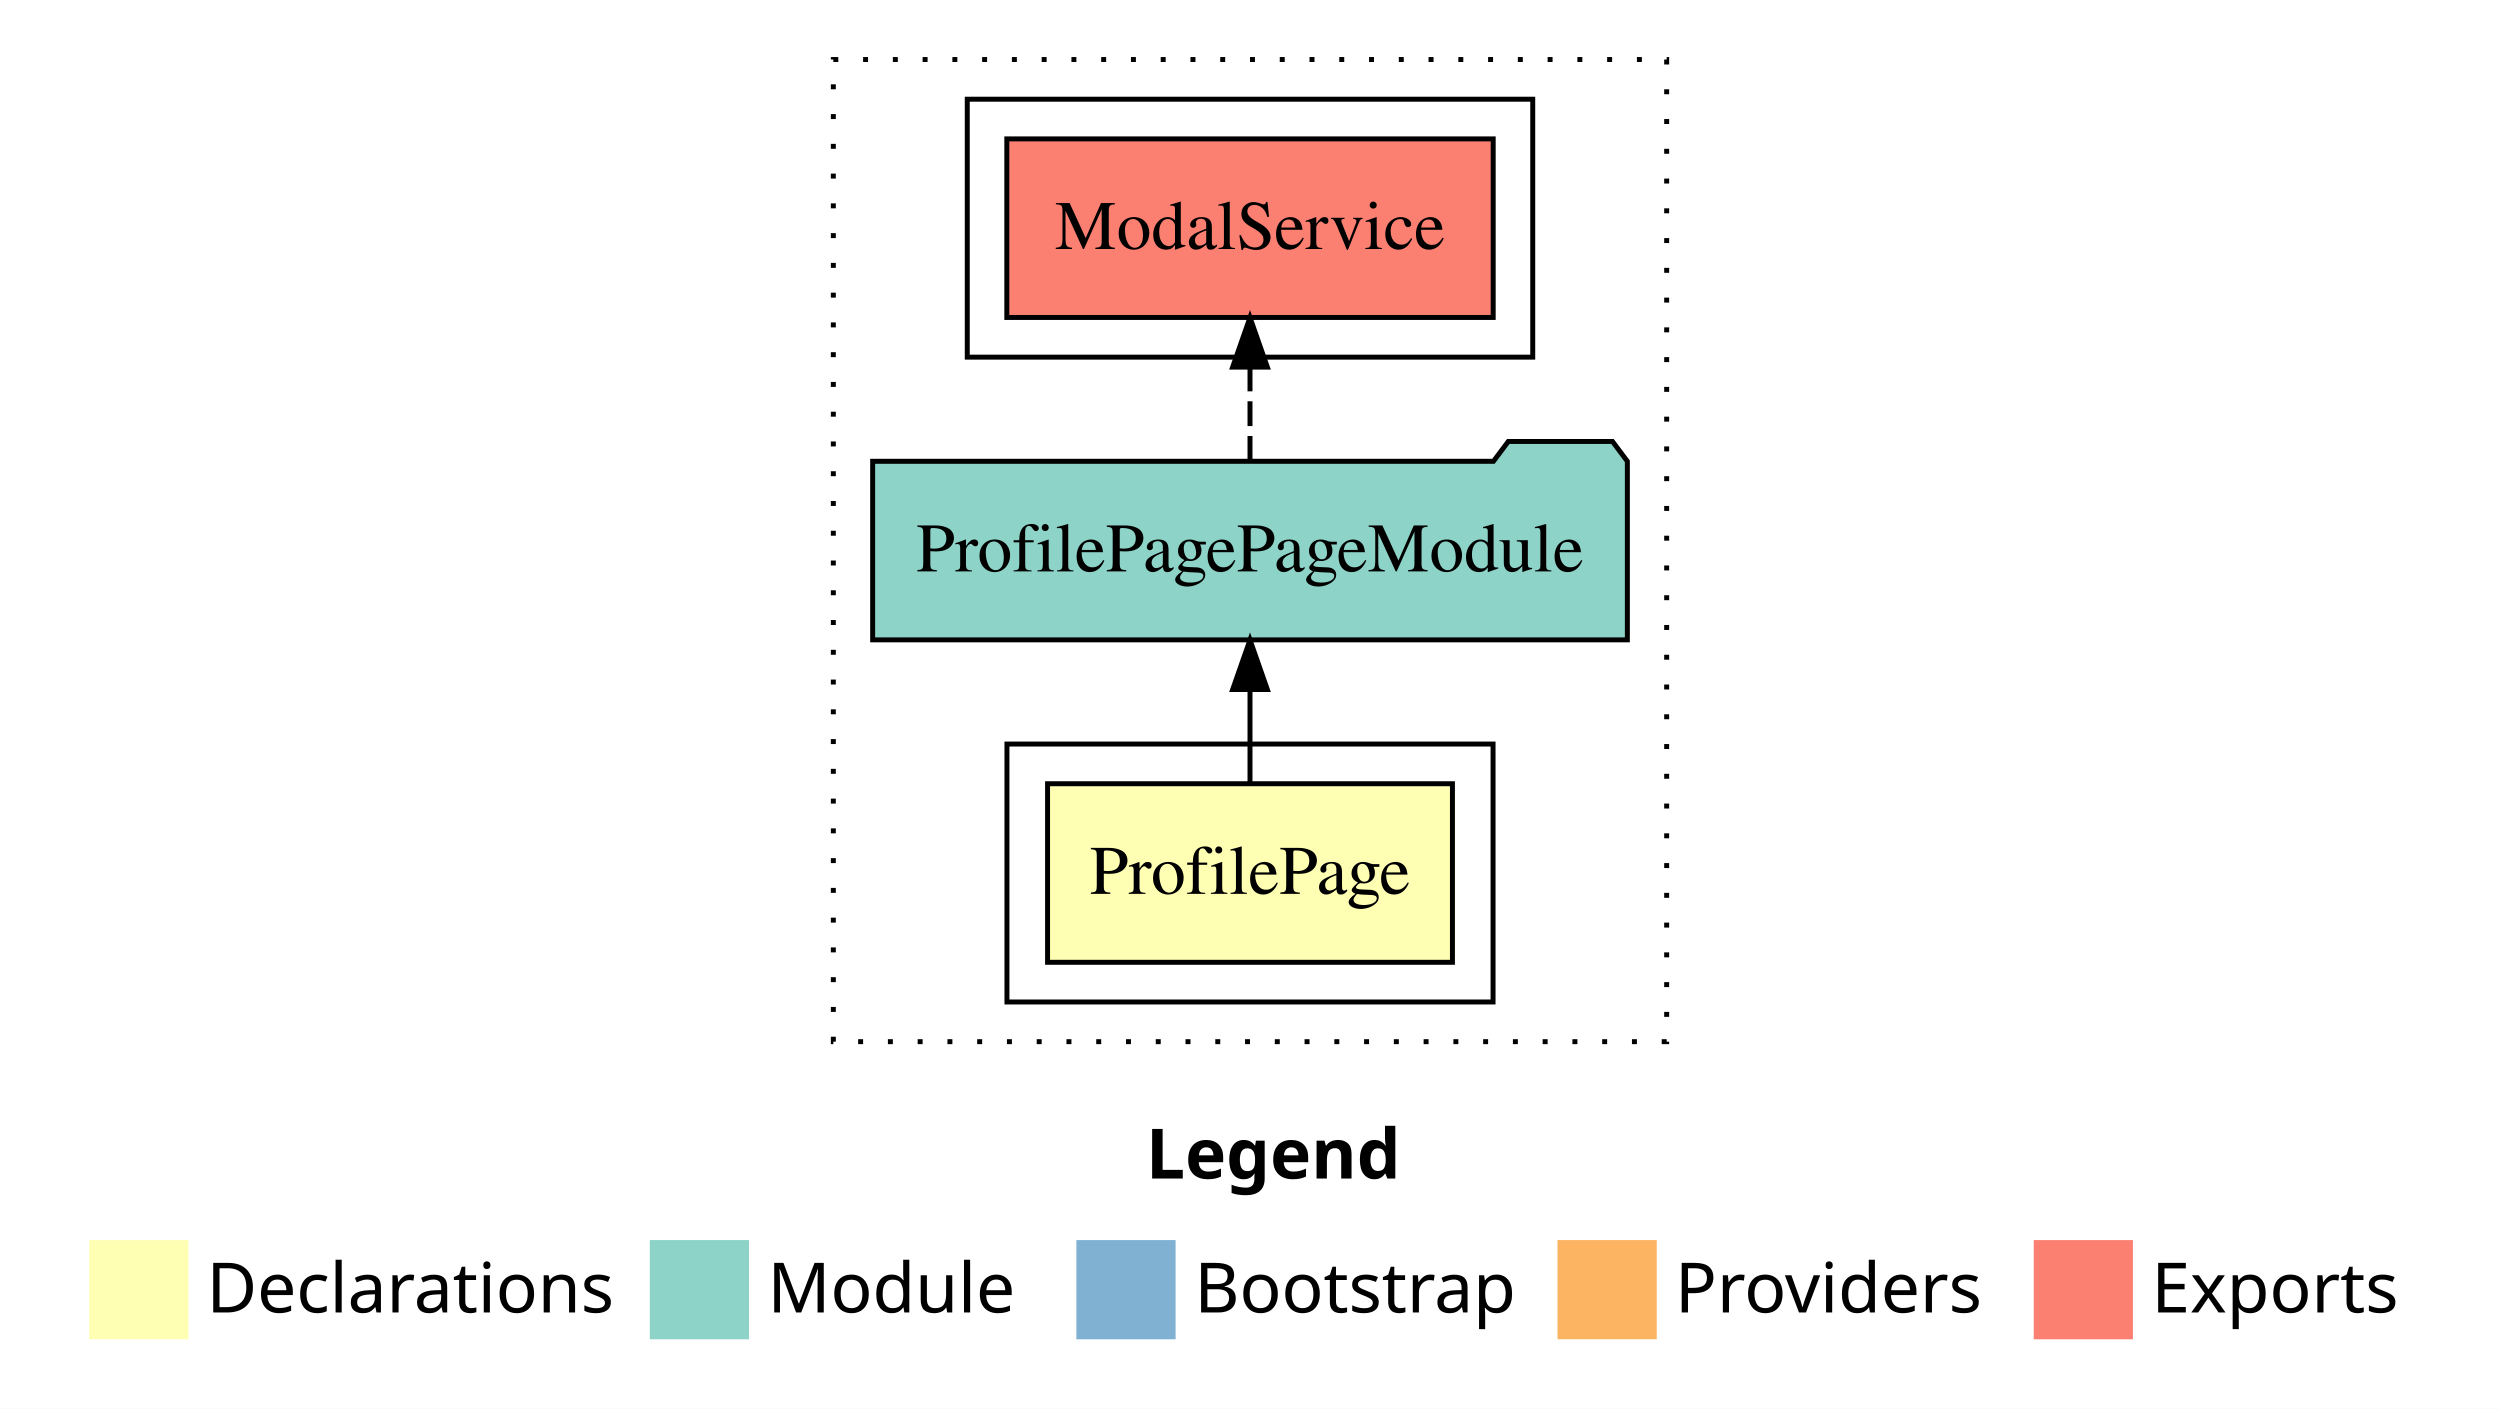
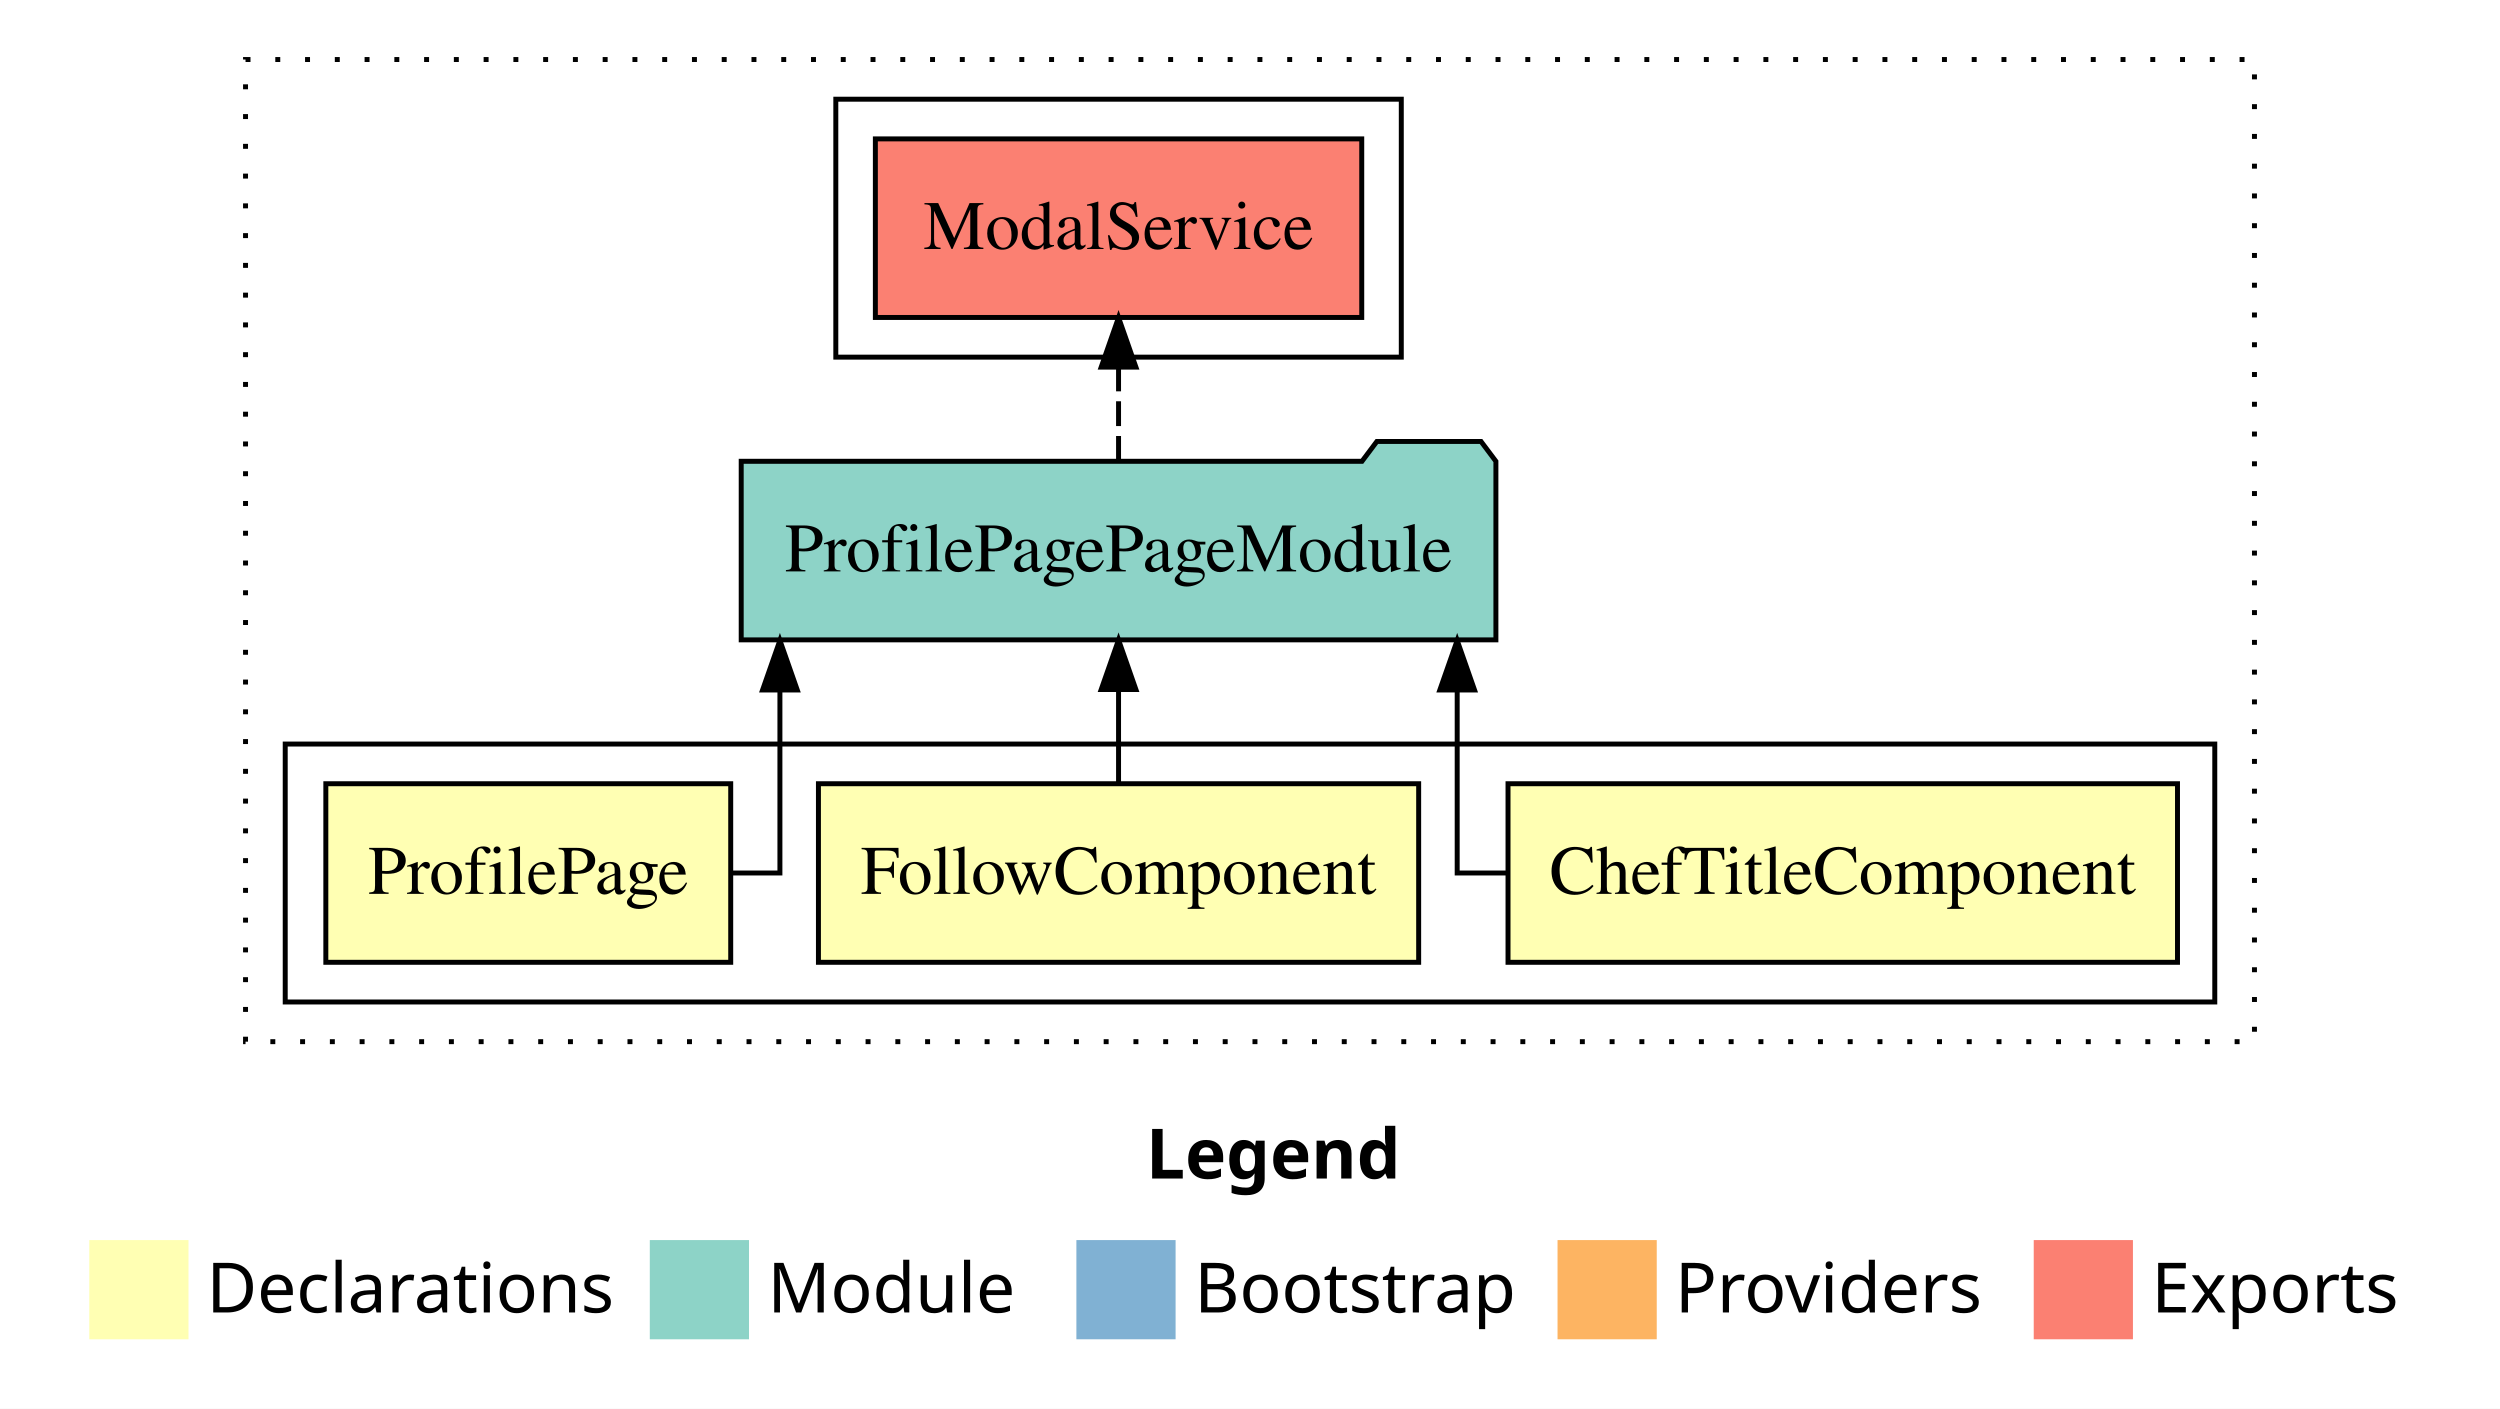
<svg xmlns="http://www.w3.org/2000/svg" width="504pt" height="284pt" viewBox="0.00 0.00 504.00 284.00">
  <g id="graph0" class="graph" transform="scale(1 1) rotate(0) translate(4 280)">
    <polygon fill="#ffffff" stroke="transparent" points="-4,4 -4,-280 500,-280 500,4 -4,4" />
    <text text-anchor="start" x="227.009" y="-42.4" font-family="sans-serif" font-weight="bold" font-size="14.00" fill="#000000">Legend</text>
    <polygon fill="#ffffb3" stroke="transparent" points="14,-10 14,-30 34,-30 34,-10 14,-10" />
    <text text-anchor="start" x="37.629" y="-15.4" font-family="sans-serif" font-size="14.00" fill="#000000">  Declarations</text>
    <polygon fill="#8dd3c7" stroke="transparent" points="127,-10 127,-30 147,-30 147,-10 127,-10" />
    <text text-anchor="start" x="150.725" y="-15.4" font-family="sans-serif" font-size="14.00" fill="#000000">  Module</text>
    <polygon fill="#80b1d3" stroke="transparent" points="213,-10 213,-30 233,-30 233,-10 213,-10" />
    <text text-anchor="start" x="236.781" y="-15.4" font-family="sans-serif" font-size="14.00" fill="#000000">  Bootstrap</text>
    <polygon fill="#fdb462" stroke="transparent" points="310,-10 310,-30 330,-30 330,-10 310,-10" />
    <text text-anchor="start" x="333.673" y="-15.4" font-family="sans-serif" font-size="14.00" fill="#000000">  Providers</text>
    <polygon fill="#fb8072" stroke="transparent" points="406,-10 406,-30 426,-30 426,-10 406,-10" />
    <text text-anchor="start" x="429.726" y="-15.4" font-family="sans-serif" font-size="14.00" fill="#000000">  Exports</text>
    <g id="clust1" class="cluster">
-       <polygon fill="none" stroke="#000000" stroke-dasharray="1,5" points="164,-70 164,-268 332,-268 332,-70 164,-70" />
+       <polygon fill="none" stroke="#000000" stroke-dasharray="1,5" points="45.5,-70 45.5,-268 450.5,-268 450.5,-70 45.5,-70" />
    </g>
    <g id="clust2" class="cluster">
-       <polygon fill="none" stroke="#000000" points="199,-78 199,-130 297,-130 297,-78 199,-78" />
+       <polygon fill="none" stroke="#000000" points="53.5,-78 53.5,-130 442.5,-130 442.5,-78 53.5,-78" />
    </g>
-     <g id="clust5" class="cluster">
-       <polygon fill="none" stroke="#000000" points="191,-208 191,-260 305,-260 305,-208 191,-208" />
+     <g id="clust7" class="cluster">
+       <polygon fill="none" stroke="#000000" points="164.5,-208 164.5,-260 278.5,-260 278.5,-208 164.5,-208" />
    </g>
    <g id="node1" class="node">
-       <polygon fill="#ffffb3" stroke="#000000" points="288.812,-122 207.188,-122 207.188,-86 288.812,-86 288.812,-122" />
-       <text text-anchor="middle" x="248" y="-99.8" font-family="Times,serif" font-size="14.00" fill="#000000">ProfilePage</text>
+       <polygon fill="#ffffb3" stroke="#000000" points="434.983,-122 300.017,-122 300.017,-86 434.983,-86 434.983,-122" />
+       <text text-anchor="middle" x="367.5" y="-99.8" font-family="Times,serif" font-size="14.00" fill="#000000">ChefTitleComponent</text>
+     </g>
+     <g id="node4" class="node">
+       <polygon fill="#8dd3c7" stroke="#000000" points="297.573,-187 294.573,-191 273.573,-191 270.573,-187 145.427,-187 145.427,-151 297.573,-151 297.573,-187" />
+       <text text-anchor="middle" x="221.5" y="-164.8" font-family="Times,serif" font-size="14.00" fill="#000000">ProfilePagePageModule</text>
+     </g>
+     <g id="edge1" class="edge">
+       <path fill="none" stroke="#000000" d="M299.931,-104C293.759,-104 289.769,-104 289.769,-104 289.769,-104 289.769,-140.894 289.769,-140.894" />
+       <polygon fill="#000000" stroke="#000000" points="286.269,-140.894 289.769,-150.894 293.269,-140.894 286.269,-140.894" />
    </g>
    <g id="node2" class="node">
-       <polygon fill="#8dd3c7" stroke="#000000" points="324.073,-187 321.073,-191 300.073,-191 297.073,-187 171.927,-187 171.927,-151 324.073,-151 324.073,-187" />
-       <text text-anchor="middle" x="248" y="-164.8" font-family="Times,serif" font-size="14.00" fill="#000000">ProfilePagePageModule</text>
+       <polygon fill="#ffffb3" stroke="#000000" points="282.003,-122 160.997,-122 160.997,-86 282.003,-86 282.003,-122" />
+       <text text-anchor="middle" x="221.5" y="-99.8" font-family="Times,serif" font-size="14.00" fill="#000000">FollowComponent</text>
    </g>
-     <g id="edge1" class="edge">
-       <path fill="none" stroke="#000000" d="M248,-122.106C248,-122.106 248,-140.991 248,-140.991" />
-       <polygon fill="#000000" stroke="#000000" points="244.5,-140.991 248,-150.991 251.5,-140.991 244.5,-140.991" />
+     <g id="edge2" class="edge">
+       <path fill="none" stroke="#000000" d="M221.5,-122.106C221.5,-122.106 221.5,-140.991 221.5,-140.991" />
+       <polygon fill="#000000" stroke="#000000" points="218,-140.991 221.5,-150.991 225,-140.991 218,-140.991" />
    </g>
    <g id="node3" class="node">
-       <polygon fill="#fb8072" stroke="#000000" points="297.027,-252 198.973,-252 198.973,-216 297.027,-216 297.027,-252" />
-       <text text-anchor="middle" x="248" y="-229.8" font-family="Times,serif" font-size="14.00" fill="#000000">ModalService </text>
+       <polygon fill="#ffffb3" stroke="#000000" points="143.312,-122 61.688,-122 61.688,-86 143.312,-86 143.312,-122" />
+       <text text-anchor="middle" x="102.5" y="-99.8" font-family="Times,serif" font-size="14.00" fill="#000000">ProfilePage</text>
    </g>
-     <g id="edge2" class="edge">
-       <path fill="none" stroke="#000000" stroke-dasharray="5,2" d="M248,-187.106C248,-187.106 248,-205.991 248,-205.991" />
-       <polygon fill="#000000" stroke="#000000" points="244.5,-205.991 248,-215.991 251.5,-205.991 244.5,-205.991" />
+     <g id="edge3" class="edge">
+       <path fill="none" stroke="#000000" d="M143.45,-104C149.218,-104 153.231,-104 153.231,-104 153.231,-104 153.231,-140.894 153.231,-140.894" />
+       <polygon fill="#000000" stroke="#000000" points="149.731,-140.894 153.231,-150.894 156.731,-140.894 149.731,-140.894" />
+     </g>
+     <g id="node5" class="node">
+       <polygon fill="#fb8072" stroke="#000000" points="270.527,-252 172.473,-252 172.473,-216 270.527,-216 270.527,-252" />
+       <text text-anchor="middle" x="221.5" y="-229.8" font-family="Times,serif" font-size="14.00" fill="#000000">ModalService </text>
+     </g>
+     <g id="edge4" class="edge">
+       <path fill="none" stroke="#000000" stroke-dasharray="5,2" d="M221.5,-187.106C221.5,-187.106 221.5,-205.991 221.5,-205.991" />
+       <polygon fill="#000000" stroke="#000000" points="218,-205.991 221.5,-215.991 225,-205.991 218,-205.991" />
    </g>
  </g>
</svg>
